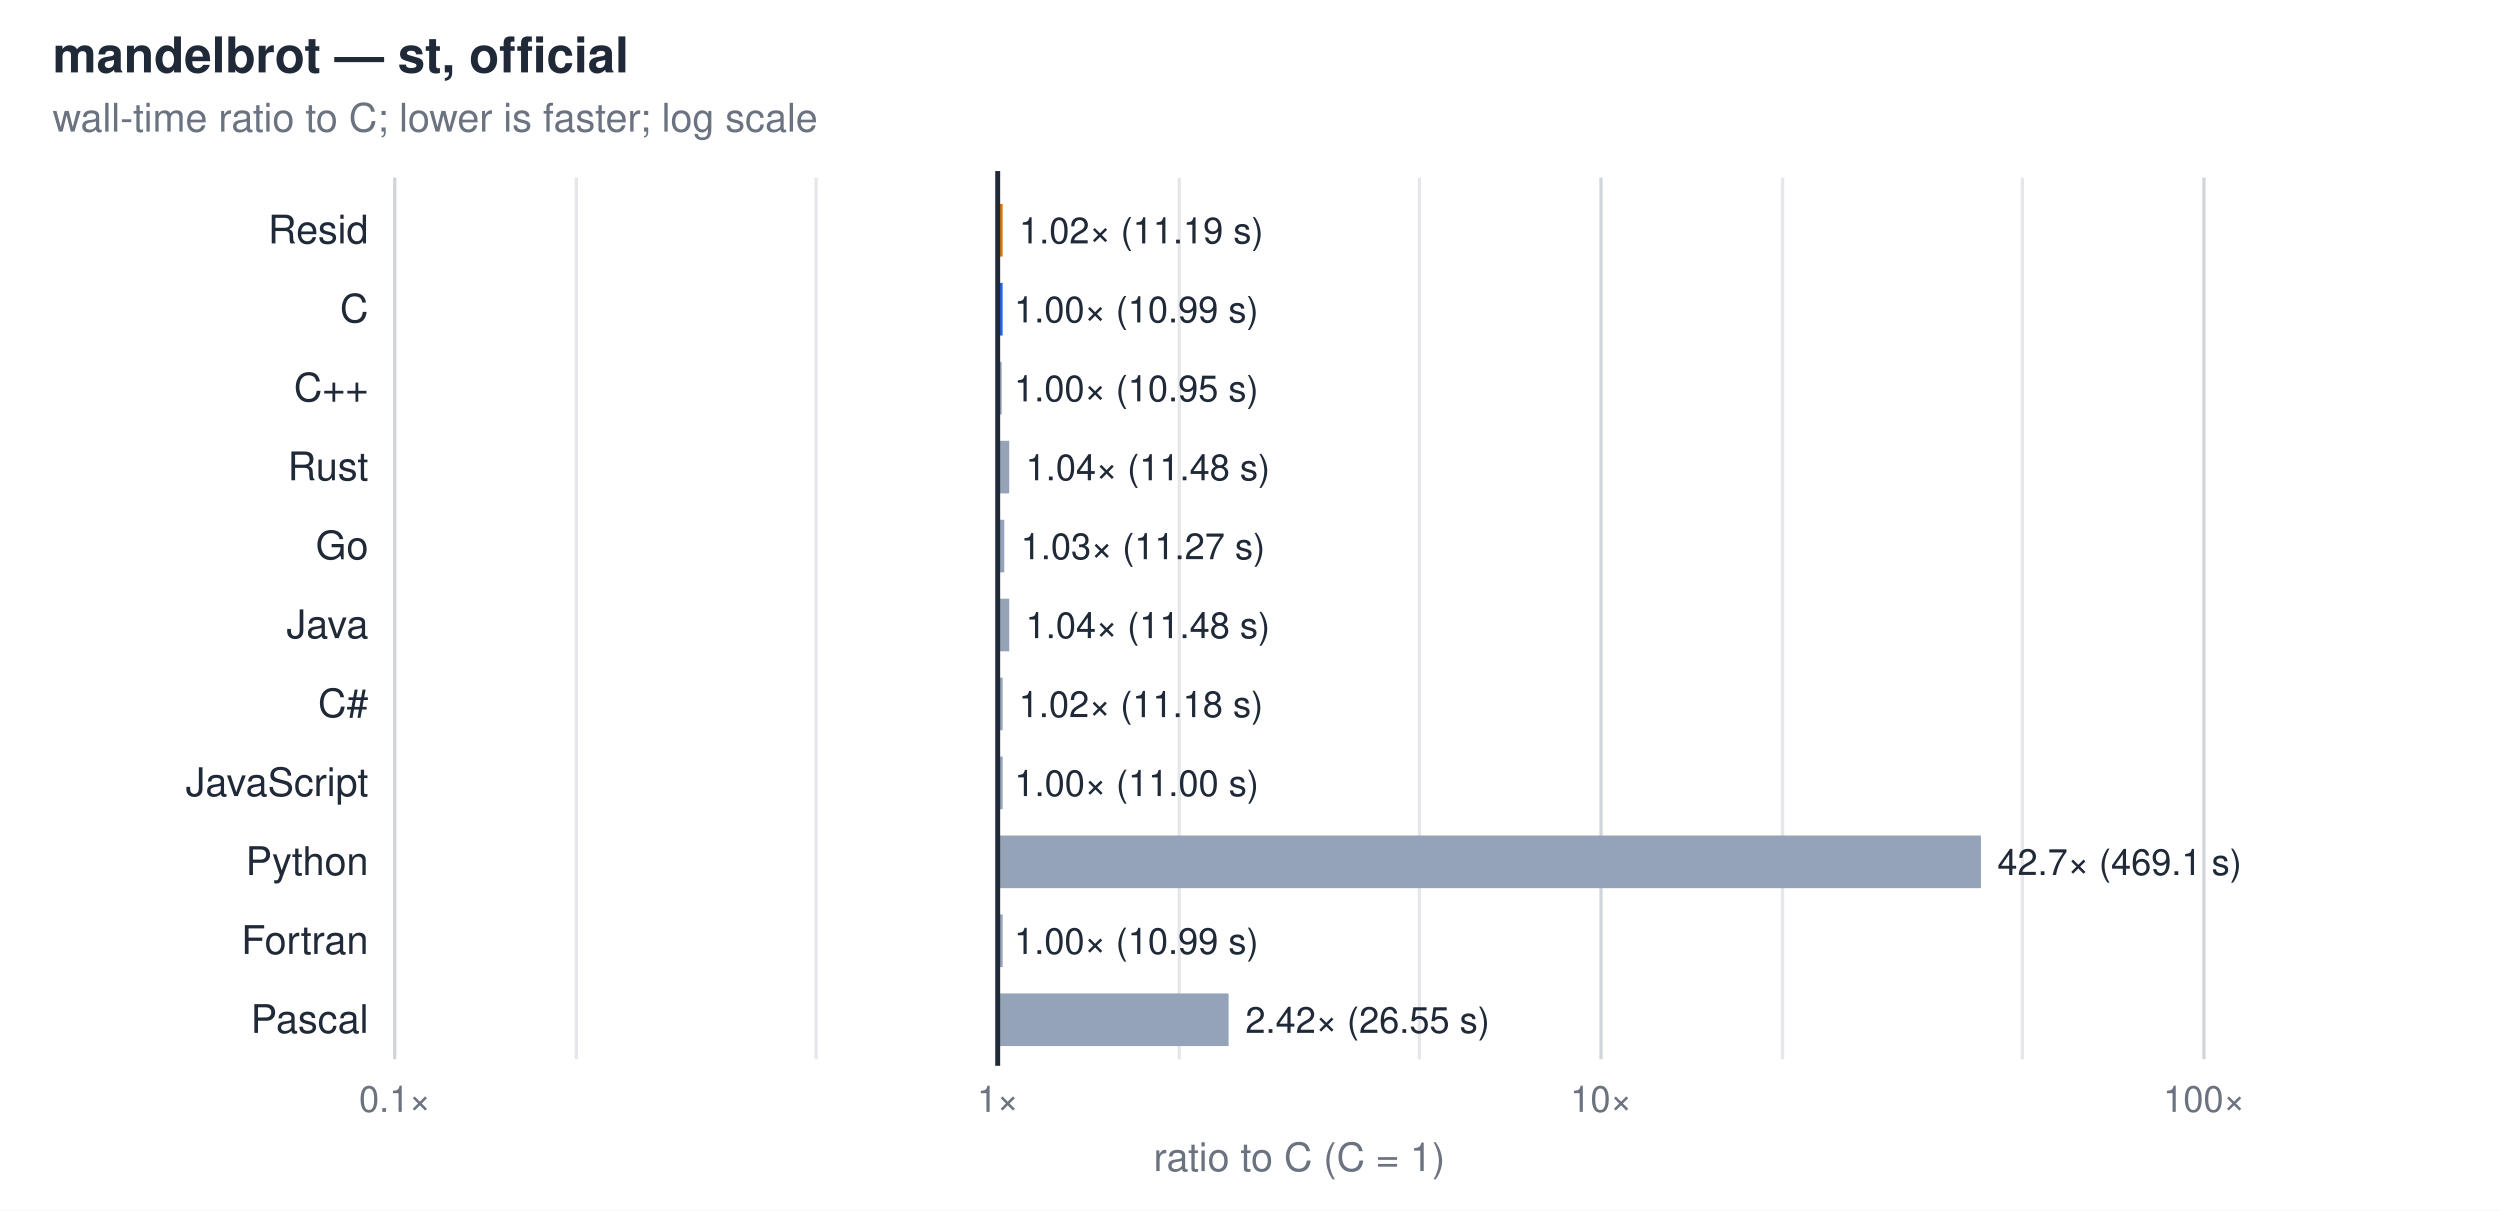
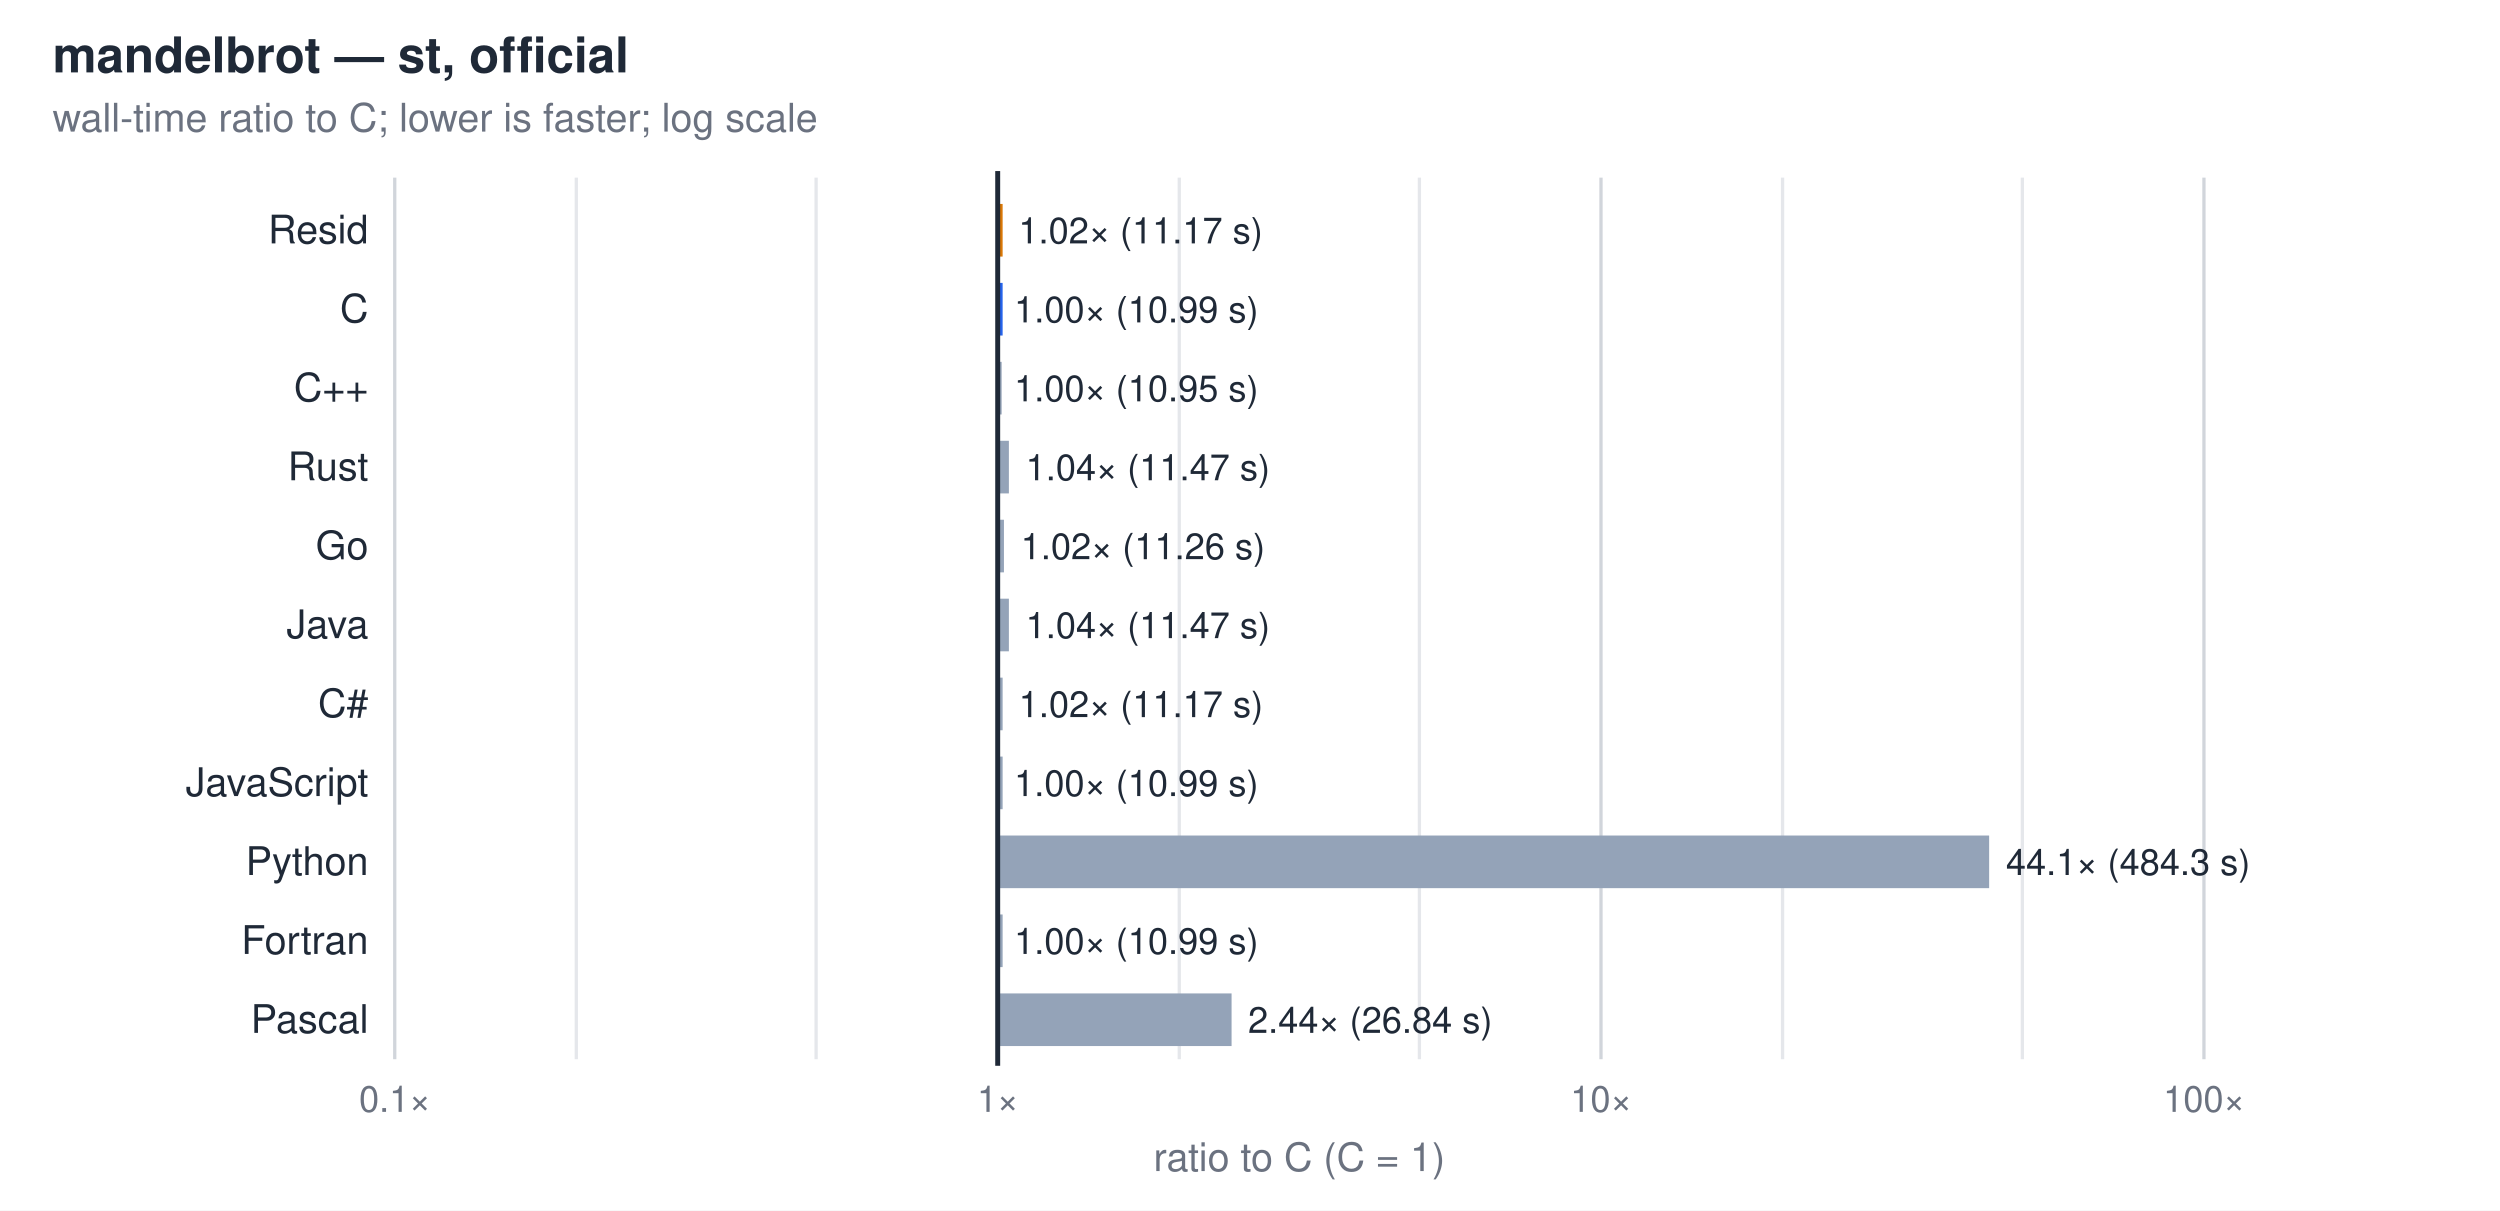
<svg xmlns="http://www.w3.org/2000/svg" width="760" height="368" viewBox="0 0 760 368" font-family="Helvetica, Arial, sans-serif" font-size="12">
  <rect x="0" y="0" width="760" height="368" fill="#ffffff" />
  <text x="16" y="22" font-size="15" font-weight="bold" fill="#1f2937">mandelbrot — st, official</text>
  <text x="16" y="40" fill="#6b7280">wall-time ratio to C; lower is faster; log scale</text>
  <line x1="120.0" y1="54" x2="120.0" y2="322" stroke="#d1d5db" stroke-width="1" />
  <text x="120.0" y="338" text-anchor="middle" fill="#6b7280" font-size="11">0.1×</text>
  <line x1="175.2" y1="54" x2="175.2" y2="322" stroke="#e5e7eb" stroke-width="1" />
  <line x1="248.1" y1="54" x2="248.1" y2="322" stroke="#e5e7eb" stroke-width="1" />
  <line x1="303.3" y1="54" x2="303.3" y2="322" stroke="#d1d5db" stroke-width="1" />
  <text x="303.3" y="338" text-anchor="middle" fill="#6b7280" font-size="11">1×</text>
  <line x1="358.5" y1="54" x2="358.5" y2="322" stroke="#e5e7eb" stroke-width="1" />
  <line x1="431.5" y1="54" x2="431.5" y2="322" stroke="#e5e7eb" stroke-width="1" />
  <line x1="486.7" y1="54" x2="486.7" y2="322" stroke="#d1d5db" stroke-width="1" />
  <text x="486.7" y="338" text-anchor="middle" fill="#6b7280" font-size="11">10×</text>
  <line x1="541.9" y1="54" x2="541.9" y2="322" stroke="#e5e7eb" stroke-width="1" />
  <line x1="614.8" y1="54" x2="614.8" y2="322" stroke="#e5e7eb" stroke-width="1" />
  <line x1="670.0" y1="54" x2="670.0" y2="322" stroke="#d1d5db" stroke-width="1" />
  <text x="670.0" y="338" text-anchor="middle" fill="#6b7280" font-size="11">100×</text>
  <text x="112" y="74.0" text-anchor="end" fill="#1f2937">Resid</text>
  <rect x="303.3" y="62" width="1.5" height="16" fill="#d97706" />
-   <text x="309.8" y="74.0" fill="#1f2937" font-size="11">1.02×  (11.19 s)</text>
+   <text x="309.6" y="74.0" fill="#1f2937" font-size="11">1.02×  (11.17 s)</text>
  <text x="112" y="98.0" text-anchor="end" fill="#1f2937">C</text>
  <rect x="303.3" y="86" width="1.5" height="16" fill="#2563eb" />
  <text x="308.3" y="98.0" fill="#1f2937" font-size="11">1.00×  (10.99 s)</text>
  <text x="112" y="122.0" text-anchor="end" fill="#1f2937">C++</text>
  <rect x="303.0" y="110" width="1.5" height="16" fill="#94a3b8" />
  <text x="308.3" y="122.0" fill="#1f2937" font-size="11">1.00×  (10.95 s)</text>
  <text x="112" y="146.0" text-anchor="end" fill="#1f2937">Rust</text>
-   <rect x="303.3" y="134" width="3.5" height="16" fill="#94a3b8" />
-   <text x="311.8" y="146.0" fill="#1f2937" font-size="11">1.04×  (11.48 s)</text>
+   <rect x="303.3" y="134" width="3.4" height="16" fill="#94a3b8" />
+   <text x="311.8" y="146.0" fill="#1f2937" font-size="11">1.04×  (11.47 s)</text>
  <text x="112" y="170.0" text-anchor="end" fill="#1f2937">Go</text>
-   <rect x="303.3" y="158" width="2.0" height="16" fill="#94a3b8" />
-   <text x="310.3" y="170.0" fill="#1f2937" font-size="11">1.03×  (11.27 s)</text>
+   <rect x="303.3" y="158" width="1.9" height="16" fill="#94a3b8" />
+   <text x="310.3" y="170.0" fill="#1f2937" font-size="11">1.02×  (11.26 s)</text>
  <text x="112" y="194.0" text-anchor="end" fill="#1f2937">Java</text>
-   <rect x="303.3" y="182" width="3.5" height="16" fill="#94a3b8" />
-   <text x="311.8" y="194.0" fill="#1f2937" font-size="11">1.04×  (11.48 s)</text>
+   <rect x="303.3" y="182" width="3.4" height="16" fill="#94a3b8" />
+   <text x="311.8" y="194.0" fill="#1f2937" font-size="11">1.04×  (11.47 s)</text>
  <text x="112" y="218.0" text-anchor="end" fill="#1f2937">C#</text>
  <rect x="303.3" y="206" width="1.5" height="16" fill="#94a3b8" />
-   <text x="309.7" y="218.0" fill="#1f2937" font-size="11">1.02×  (11.18 s)</text>
+   <text x="309.7" y="218.0" fill="#1f2937" font-size="11">1.02×  (11.17 s)</text>
  <text x="112" y="242.0" text-anchor="end" fill="#1f2937">JavaScript</text>
  <rect x="303.3" y="230" width="1.5" height="16" fill="#94a3b8" />
-   <text x="308.4" y="242.0" fill="#1f2937" font-size="11">1.00×  (11.00 s)</text>
+   <text x="308.3" y="242.0" fill="#1f2937" font-size="11">1.00×  (10.99 s)</text>
  <text x="112" y="266.0" text-anchor="end" fill="#1f2937">Python</text>
-   <rect x="303.3" y="254" width="298.9" height="16" fill="#94a3b8" />
-   <text x="607.2" y="266.0" fill="#1f2937" font-size="11">42.7×  (469.1 s)</text>
+   <rect x="303.3" y="254" width="301.4" height="16" fill="#94a3b8" />
+   <text x="609.8" y="266.0" fill="#1f2937" font-size="11">44.1×  (484.3 s)</text>
  <text x="112" y="290.0" text-anchor="end" fill="#1f2937">Fortran</text>
  <rect x="303.3" y="278" width="1.5" height="16" fill="#94a3b8" />
  <text x="308.3" y="290.0" fill="#1f2937" font-size="11">1.00×  (10.99 s)</text>
  <text x="112" y="314.0" text-anchor="end" fill="#1f2937">Pascal</text>
-   <rect x="303.3" y="302" width="70.2" height="16" fill="#94a3b8" />
-   <text x="378.6" y="314.0" fill="#1f2937" font-size="11">2.42×  (26.55 s)</text>
+   <rect x="303.3" y="302" width="71.1" height="16" fill="#94a3b8" />
+   <text x="379.4" y="314.0" fill="#1f2937" font-size="11">2.44×  (26.84 s)</text>
  <line x1="303.3" y1="52" x2="303.3" y2="324" stroke="#1f2937" stroke-width="1.5" />
  <text x="395.0" y="356" text-anchor="middle" fill="#6b7280">ratio to C (C = 1)</text>
</svg>
